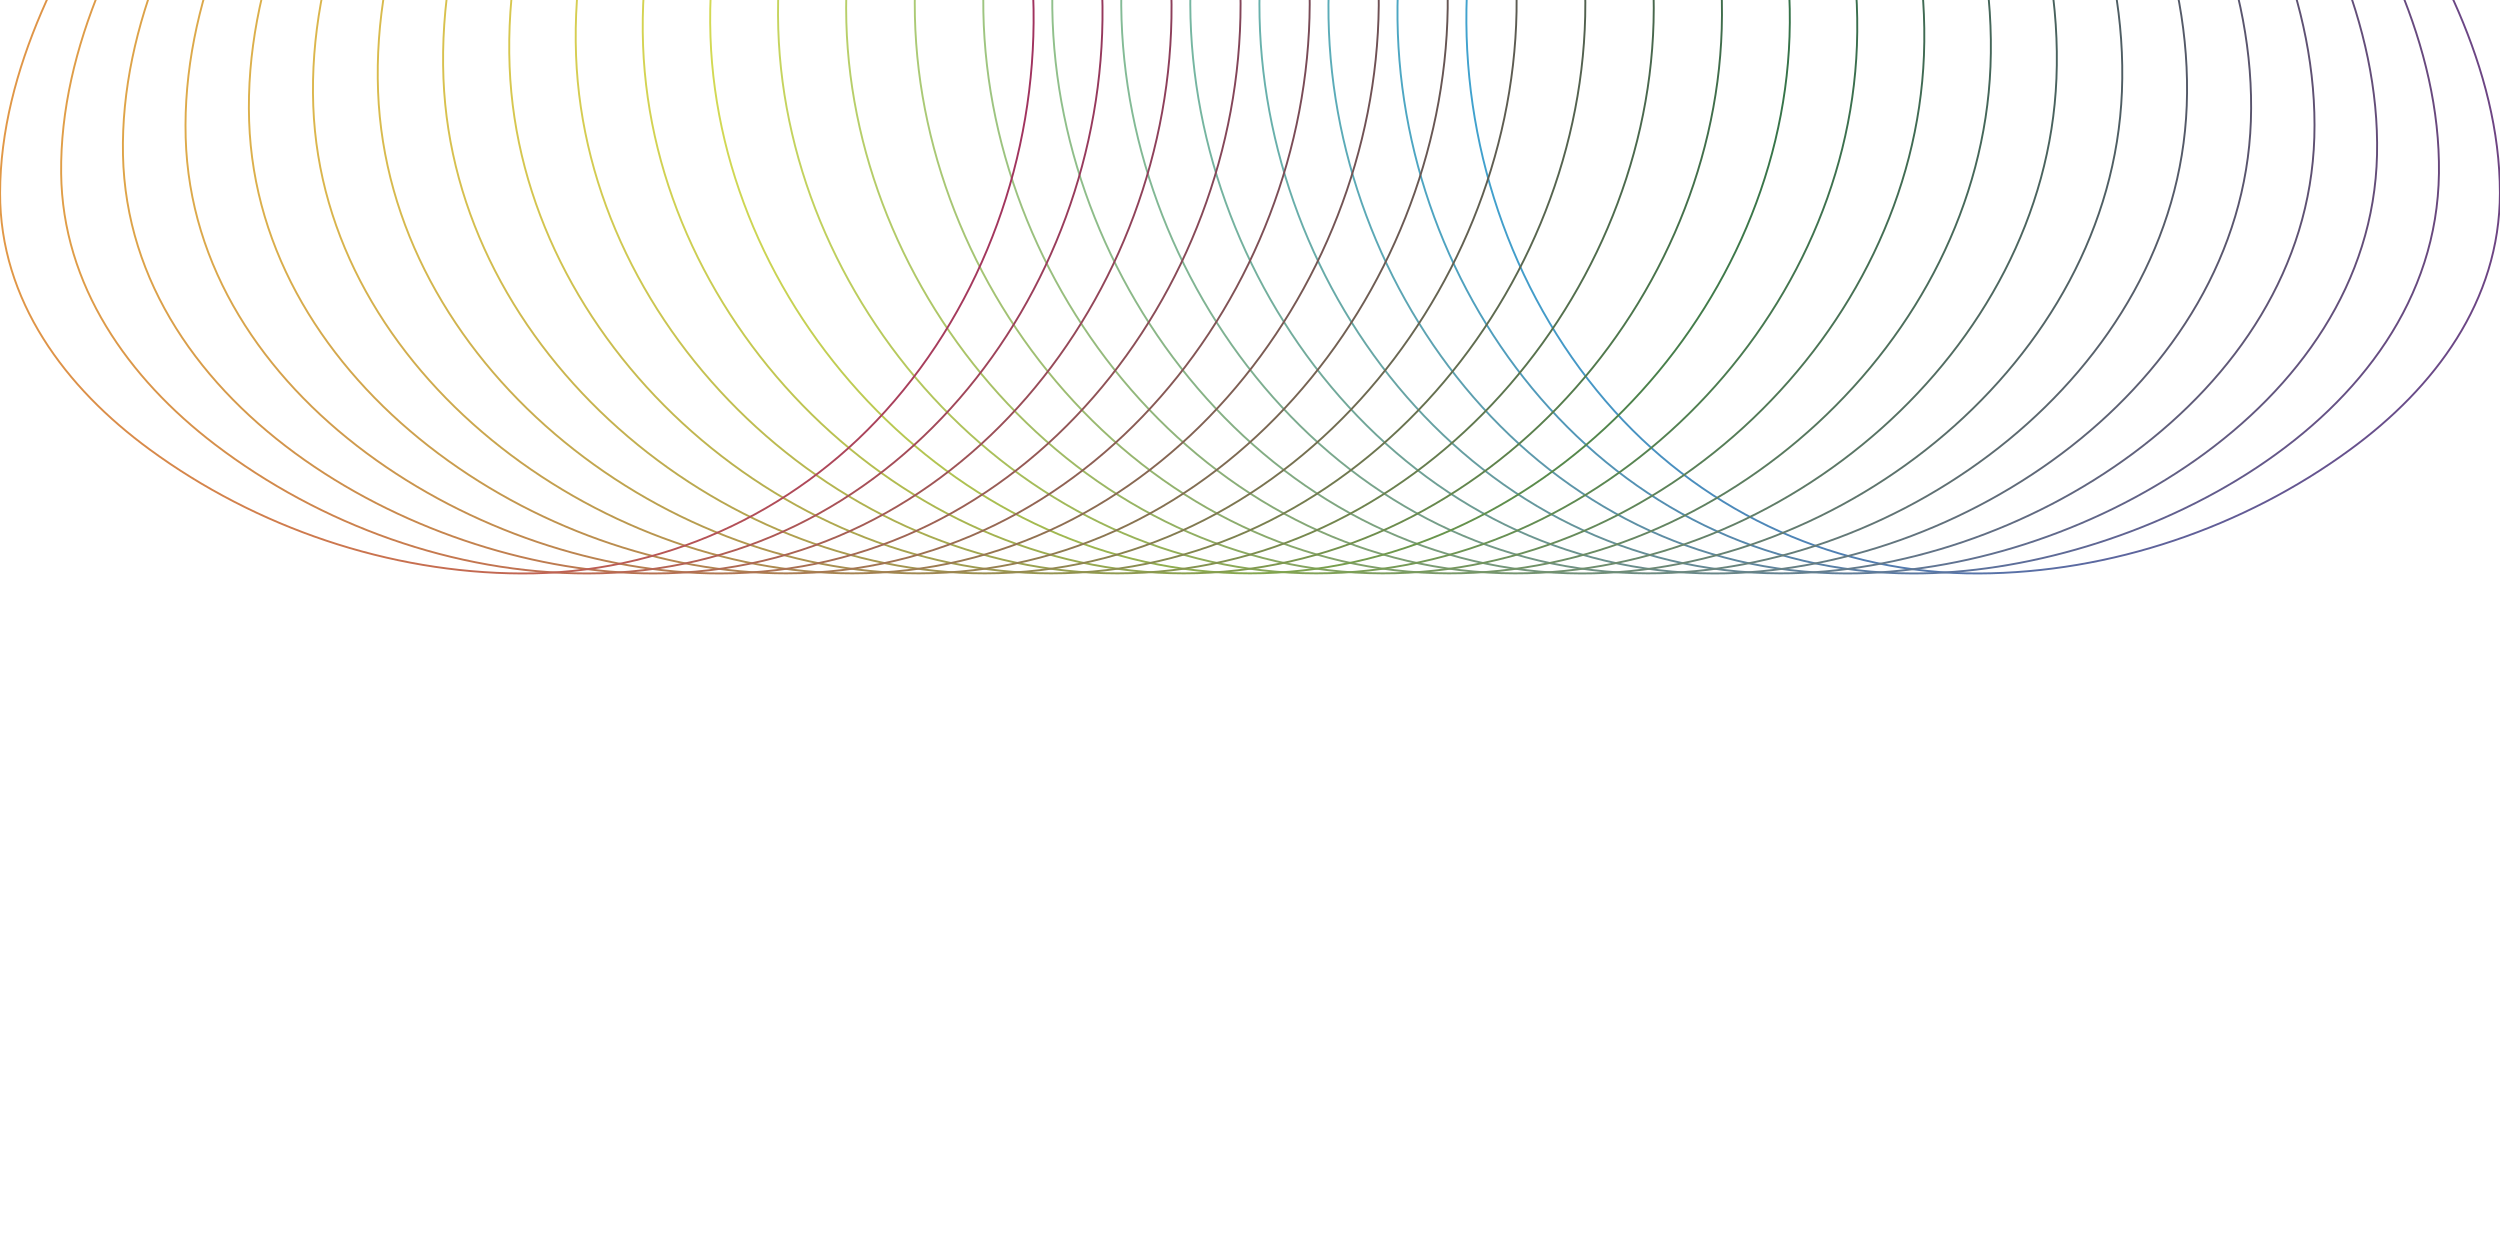
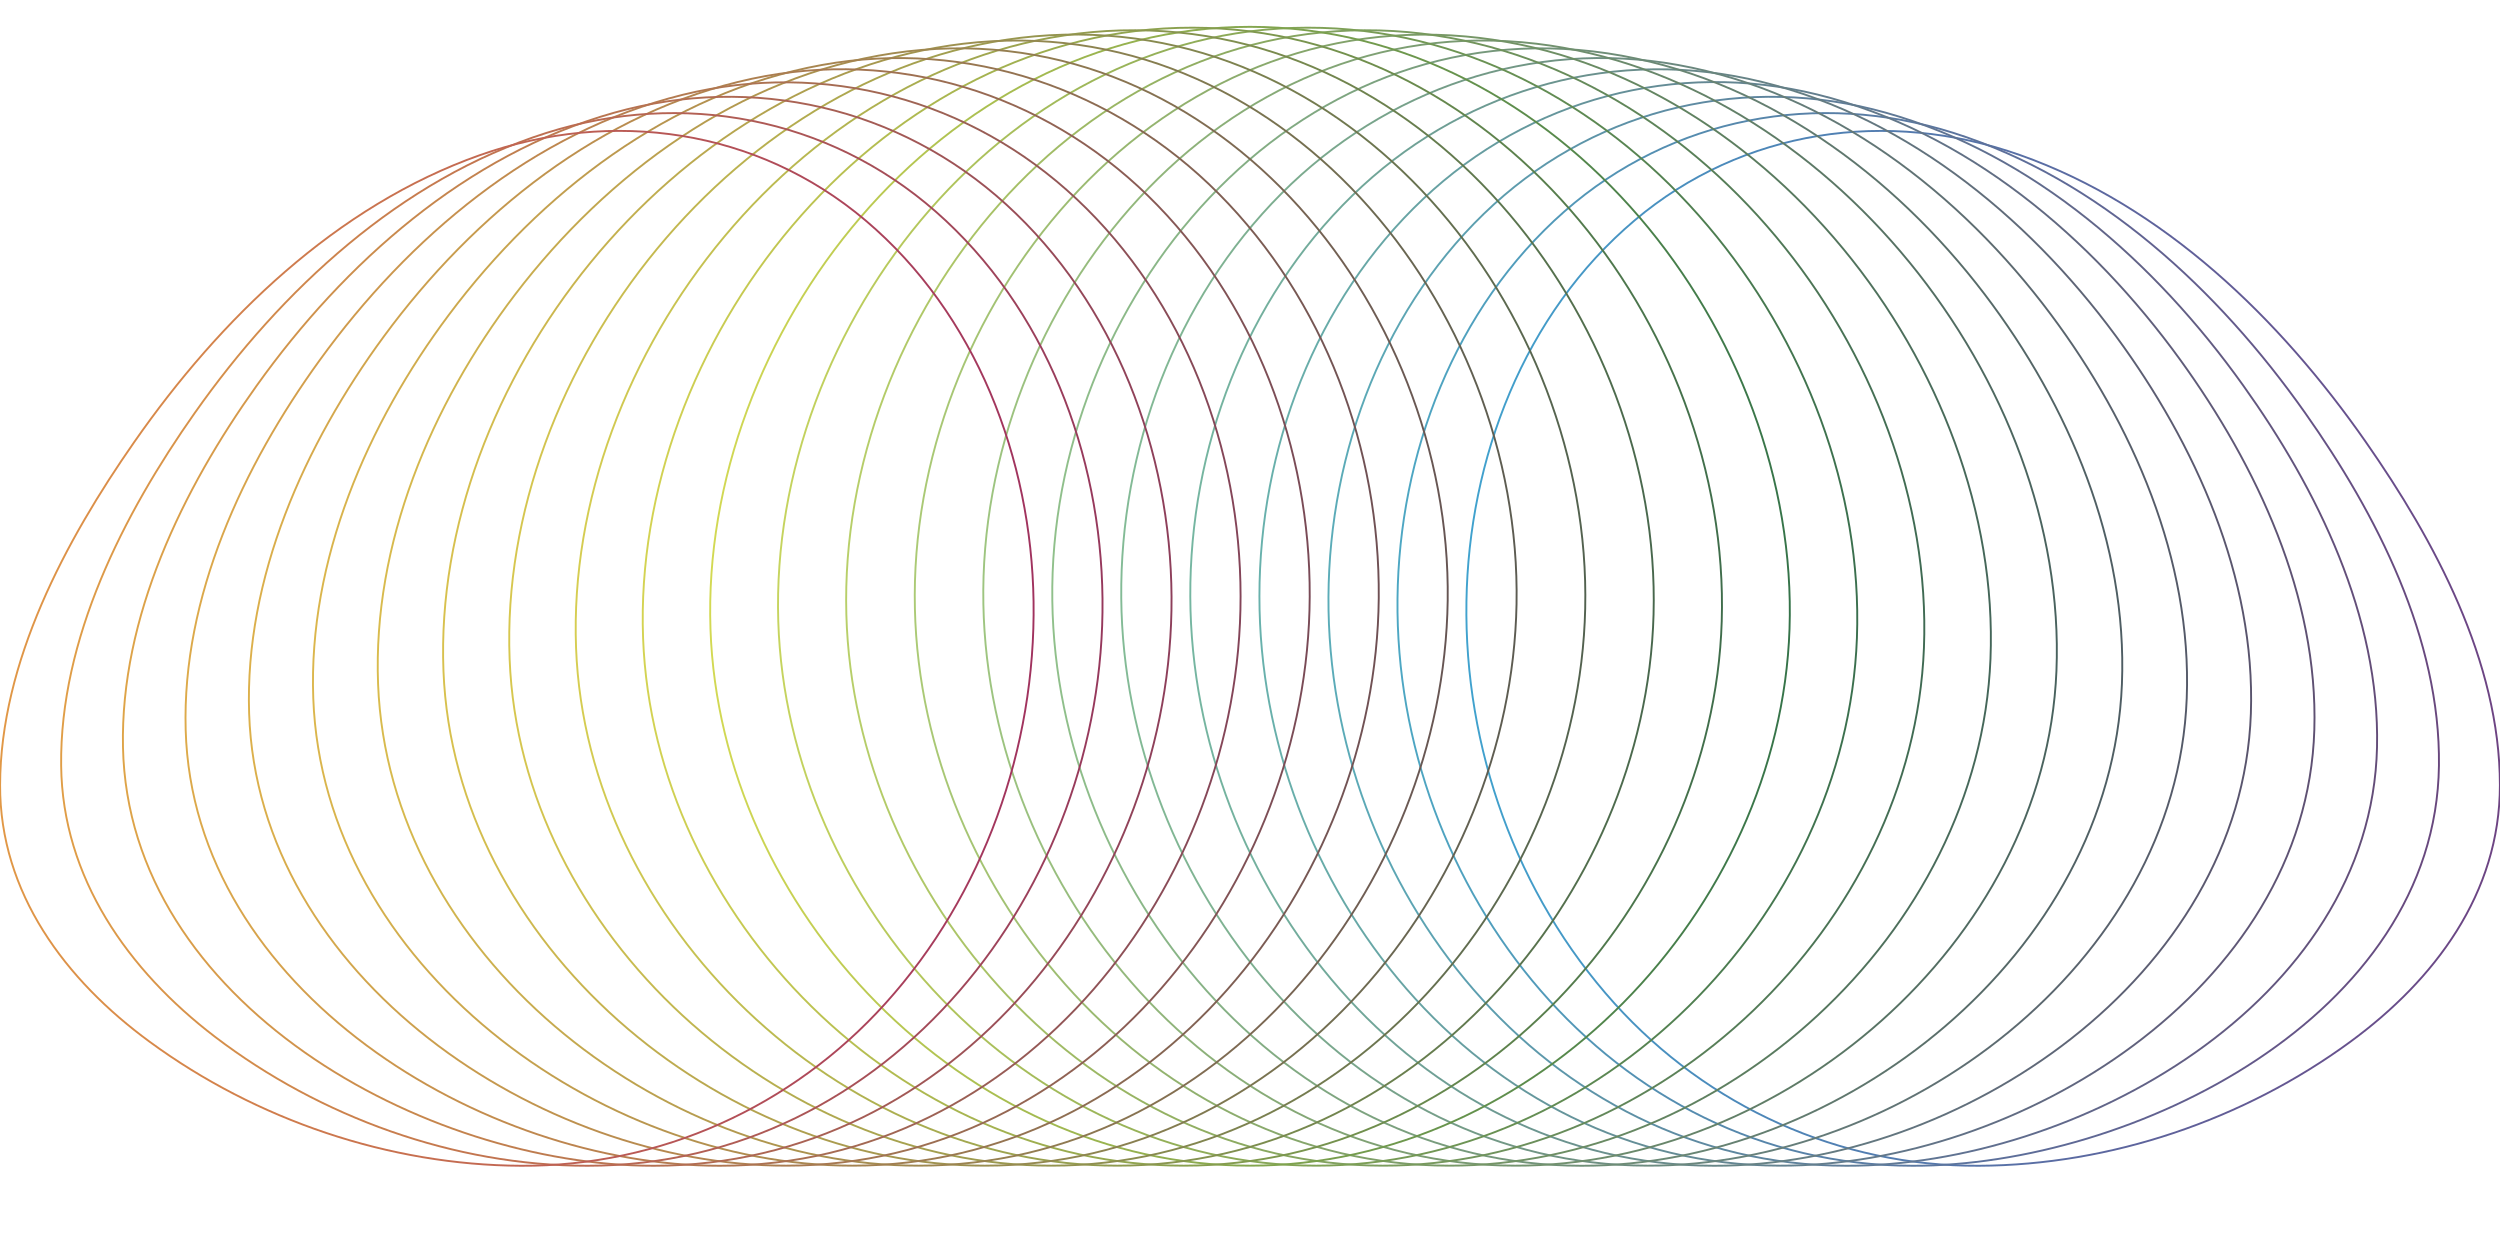
<svg xmlns="http://www.w3.org/2000/svg" version="1.1" id="Layer_1" x="0px" y="0px" viewBox="0 0 2600 1300" style="enable-background:new 0 0 2600 1300;" xml:space="preserve">
  <style type="text/css">
	.st0{fill:none;stroke:url(#SVGID_1_);stroke-width:2;stroke-miterlimit:10;}
	.st1{fill:none;stroke:url(#SVGID_2_);stroke-width:2;stroke-miterlimit:10;}
	.st2{fill:none;stroke:url(#SVGID_3_);stroke-width:2;stroke-miterlimit:10;}
	.st3{fill:none;stroke:url(#SVGID_4_);stroke-width:2;stroke-miterlimit:10;}
	.st4{fill:none;stroke:url(#SVGID_5_);stroke-width:2;stroke-miterlimit:10;}
	.st5{fill:none;stroke:url(#SVGID_6_);stroke-width:2;stroke-miterlimit:10;}
	.st6{fill:none;stroke:url(#SVGID_7_);stroke-width:2;stroke-miterlimit:10;}
	.st7{fill:none;stroke:url(#SVGID_8_);stroke-width:2;stroke-miterlimit:10;}
	.st8{fill:none;stroke:url(#SVGID_9_);stroke-width:2;stroke-miterlimit:10;}
	.st9{fill:none;stroke:url(#SVGID_10_);stroke-width:2;stroke-miterlimit:10;}
	.st10{fill:none;stroke:url(#SVGID_11_);stroke-width:2;stroke-miterlimit:10;}
	.st11{fill:none;stroke:url(#SVGID_12_);stroke-width:2;stroke-miterlimit:10;}
	.st12{fill:none;stroke:url(#SVGID_13_);stroke-width:2;stroke-miterlimit:10;}
	.st13{fill:none;stroke:url(#SVGID_14_);stroke-width:2;stroke-miterlimit:10;}
	.st14{fill:none;stroke:url(#SVGID_15_);stroke-width:2;stroke-miterlimit:10;}
	.st15{fill:none;stroke:url(#SVGID_16_);stroke-width:2;stroke-miterlimit:10;}
	.st16{fill:none;stroke:url(#SVGID_17_);stroke-width:2;stroke-miterlimit:10;}
	.st17{fill:none;stroke:url(#SVGID_18_);stroke-width:2;stroke-miterlimit:10;}
	.st18{fill:none;stroke:url(#SVGID_19_);stroke-width:2;stroke-miterlimit:10;}
	.st19{fill:none;stroke:url(#SVGID_20_);stroke-width:2;stroke-miterlimit:10;}
	.st20{fill:none;stroke:url(#SVGID_21_);stroke-width:2;stroke-miterlimit:10;}
	.st21{fill:none;stroke:url(#SVGID_22_);stroke-width:2;stroke-miterlimit:10;}
	.st22{fill:none;stroke:url(#SVGID_23_);stroke-width:2;stroke-miterlimit:10;}
</style>
  <g>
    <g>
-       <linearGradient id="SVGID_1_" gradientUnits="userSpaceOnUse" x1="1524.003" y1="58.313" x2="2600.928" y2="58.313">
+       <linearGradient id="SVGID_1_" gradientUnits="userSpaceOnUse" x1="1524.024" y1="625.724" x2="2600.9" y2="625.724" gradientTransform="matrix(1 0 0 -1 0 1300)">
        <stop offset="0" style="stop-color:#40A2CE" />
        <stop offset="1" style="stop-color:#6D4382" />
      </linearGradient>
-       <path class="st0" d="M2599.9,200.6c0,112.5-67.9,202.6-155.5,266.8c-111,81.4-249.5,128.4-386.4,129    c-144.5,0.7-281.6-61-378.9-168.8C1577,314.4,1522.7,161.5,1525.1,9.5c2.3-148.3,59.8-299.1,174.9-396.3    c112.6-95.1,263.2-116.5,400.9-67.9c149.5,52.8,270.3,170.3,359.5,298.3C2531.9-53.9,2599.9,72.2,2599.9,200.6z" />
-       <linearGradient id="SVGID_2_" gradientUnits="userSpaceOnUse" x1="1452.357" y1="49.004" x2="2537.491" y2="49.004">
+       <path class="st0" d="M2599.9,816.6c0,112.5-67.9,202.6-155.5,266.8c-111,81.4-249.5,128.4-386.4,129    c-144.5,0.7-281.6-61-378.9-168.8c-102.1-113.2-156.4-266.1-154-418.1c2.3-148.3,59.8-299.1,174.9-396.3    c112.6-95.1,263.2-116.5,400.9-67.9c149.5,52.8,270.3,170.3,359.5,298.3C2531.9,562.1,2599.9,688.2,2599.9,816.6z" />
+       <linearGradient id="SVGID_2_" gradientUnits="userSpaceOnUse" x1="1452.366" y1="634.998" x2="2537.532" y2="634.998" gradientTransform="matrix(1 0 0 -1 0 1300)">
        <stop offset="0" style="stop-color:#4DA7C3" />
        <stop offset="1" style="stop-color:#68477D" />
      </linearGradient>
-       <path class="st1" d="M2536.5,180.3c-3.4,260.8-319.6,416.5-547.4,416.1c-314.1-0.6-538.9-288.6-535.7-589.8    c1.6-150.2,59.3-302.2,173.6-402.7c111.7-98.2,263.4-126.3,404.5-81.7c151.8,48,275.6,163.3,365.8,291.2    C2471.6-81.4,2538.2,48.3,2536.5,180.3z" />
-       <linearGradient id="SVGID_3_" gradientUnits="userSpaceOnUse" x1="1380.589" y1="40.54" x2="2473.206" y2="40.54">
+       <path class="st1" d="M2536.5,796.3c-3.4,260.8-319.6,416.5-547.4,416.1c-314.1-0.6-538.9-288.6-535.7-589.8    c1.6-150.2,59.3-302.2,173.6-402.7c111.7-98.2,263.4-126.3,404.5-81.7c151.8,48,275.6,163.3,365.8,291.2    C2471.6,534.6,2538.2,664.3,2536.5,796.3z" />
+       <linearGradient id="SVGID_3_" gradientUnits="userSpaceOnUse" x1="1380.591" y1="643.467" x2="2473.206" y2="643.467" gradientTransform="matrix(1 0 0 -1 0 1300)">
        <stop offset="0" style="stop-color:#5BACB8" />
        <stop offset="1" style="stop-color:#634C78" />
      </linearGradient>
-       <path class="st2" d="M2472.1,161.1c-6.1,265.8-313.7,435.7-551.9,435.3c-314.2-0.6-540.3-290.9-538.6-591.6    c0.9-151.7,58.7-305,172.1-408.3c111-101.1,263.1-135.8,407.5-95.3c153.7,43.1,280.7,156.1,371.8,283.8    C2410-107.3,2475.2,25.7,2472.1,161.1z" />
-       <linearGradient id="SVGID_4_" gradientUnits="userSpaceOnUse" x1="1308.751" y1="32.935" x2="2408.096" y2="32.935">
+       <path class="st2" d="M2472.1,777.1c-6.1,265.8-313.7,435.7-551.9,435.3c-314.2-0.6-540.3-290.9-538.6-591.6    c0.9-151.7,58.7-305,172.1-408.3c111-101.1,263.1-135.8,407.5-95.3c153.7,43.1,280.7,156.1,371.8,283.8    C2410,508.7,2475.2,641.7,2472.1,777.1z" />
+       <linearGradient id="SVGID_4_" gradientUnits="userSpaceOnUse" x1="1308.8" y1="651.175" x2="2408.095" y2="651.175" gradientTransform="matrix(1 0 0 -1 0 1300)">
        <stop offset="0" style="stop-color:#68B1AC" />
        <stop offset="1" style="stop-color:#5E5072" />
      </linearGradient>
-       <path class="st3" d="M2406.9,143c-8.2,270.2-308,453.8-555.6,453.3c-313.8-0.6-541.7-292.1-541.5-592.3    c0.1-153.1,58-307.1,170.4-413.2c110.1-103.9,262.8-144.7,409.8-108.5c155.4,38.3,285.2,148.6,377.5,276    C2347.1-131.6,2411.1,4.5,2406.9,143z" />
-       <linearGradient id="SVGID_5_" gradientUnits="userSpaceOnUse" x1="1236.89" y1="26.201" x2="2342.193" y2="26.201">
+       <path class="st3" d="M2406.9,759c-8.2,270.2-308,453.8-555.6,453.3c-313.8-0.6-541.7-292.1-541.5-592.3    c0.1-153.1,58-307.1,170.4-413.2C1590.3,102.9,1743,62.1,1890,98.3c155.4,38.3,285.2,148.6,377.5,276    C2347.1,484.4,2411.1,620.5,2406.9,759z" />
+       <linearGradient id="SVGID_5_" gradientUnits="userSpaceOnUse" x1="1236.894" y1="657.775" x2="2342.178" y2="657.775" gradientTransform="matrix(1 0 0 -1 0 1300)">
        <stop offset="0" style="stop-color:#75B6A1" />
        <stop offset="1" style="stop-color:#59546D" />
      </linearGradient>
-       <path class="st4" d="M2340.9,126.1c-9.7,274.1-302.4,470.7-558.5,470.3c-313.1-0.6-543.2-292.3-544.5-591.8    c-0.7-154.1,57.3-308.9,168.5-417.2C1515.7-519.1,1668.2-566,1818-534.1c156.9,33.5,289.4,141,382.8,268    C2283-154.2,2345.9-15.4,2340.9,126.1z" />
-       <linearGradient id="SVGID_6_" gradientUnits="userSpaceOnUse" x1="1165.059" y1="20.348" x2="2275.537" y2="20.348">
+       <path class="st4" d="M2340.9,742.1c-9.7,274.1-302.4,470.7-558.5,470.3c-313.1-0.6-543.2-292.3-544.5-591.8    c-0.7-154.1,57.3-308.9,168.5-417.2C1515.7,96.9,1668.2,50,1818,81.9c156.9,33.5,289.4,141,382.8,268    C2283,461.8,2345.9,600.6,2340.9,742.1z" />
+       <linearGradient id="SVGID_6_" gradientUnits="userSpaceOnUse" x1="1165.075" y1="663.671" x2="2275.551" y2="663.671" gradientTransform="matrix(1 0 0 -1 0 1300)">
        <stop offset="0" style="stop-color:#83BB96" />
        <stop offset="1" style="stop-color:#545968" />
      </linearGradient>
-       <path class="st5" d="M2274.2,110.2c-10.7,277.6-296.9,486.6-560.7,486.1c-312-0.6-544.6-291.4-547.4-590.3    c-1.4-154.8,56.5-310.2,166.4-420.5c108.4-108.8,260.7-161.5,412.8-133.9c158,28.6,293.3,133.1,387.7,259.6    C2217.8-175.2,2279.8-33.9,2274.2,110.2z" />
-       <linearGradient id="SVGID_7_" gradientUnits="userSpaceOnUse" x1="1093.311" y1="15.274" x2="2208.171" y2="15.274">
+       <path class="st5" d="M2274.2,726.2c-10.7,277.6-296.9,486.6-560.7,486.1c-312-0.6-544.6-291.4-547.4-590.3    c-1.4-154.8,56.5-310.2,166.4-420.5C1440.9,92.7,1593.2,40,1745.3,67.6c158,28.6,293.3,133.1,387.7,259.6    C2217.8,440.8,2279.8,582.1,2274.2,726.2z" />
+       <linearGradient id="SVGID_7_" gradientUnits="userSpaceOnUse" x1="1093.346" y1="668.666" x2="2208.193" y2="668.666" gradientTransform="matrix(1 0 0 -1 0 1300)">
        <stop offset="0" style="stop-color:#90C08B" />
        <stop offset="1" style="stop-color:#4E5D63" />
      </linearGradient>
-       <path class="st6" d="M2206.8,95.5c-11.4,280.6-291.4,501.3-562.2,500.9c-310.5-0.5-546-289.6-550.2-587.7    c-4.3-309.7,248.2-618.6,577.6-569.2c158.9,23.8,296.7,125.1,392.3,250.9C2151.6-194.7,2212.7-51,2206.8,95.5z" />
-       <linearGradient id="SVGID_8_" gradientUnits="userSpaceOnUse" x1="1021.692" y1="11.244" x2="2140.15" y2="11.244">
+       <path class="st6" d="M2206.8,711.5c-11.4,280.6-291.4,501.3-562.2,500.9c-310.5-0.5-546-289.6-550.2-587.7    C1090.1,315,1342.6,6.1,1672,55.5c158.9,23.8,296.7,125.1,392.3,250.9C2151.6,421.3,2212.7,565,2206.8,711.5z" />
+       <linearGradient id="SVGID_8_" gradientUnits="userSpaceOnUse" x1="1021.602" y1="672.78" x2="2140.132" y2="672.78" gradientTransform="matrix(1 0 0 -1 0 1300)">
        <stop offset="0" style="stop-color:#9EC580" />
        <stop offset="1" style="stop-color:#49625E" />
      </linearGradient>
-       <path class="st7" d="M2138.7,81.8c-11.6,283.4-285.9,515-563.1,514.5c-308.6-0.5-547.3-286.7-552.9-584    c-5.8-309.9,246.2-622.1,575.4-582.8C1899.1-534.6,2151-217.5,2138.7,81.8z" />
-       <linearGradient id="SVGID_9_" gradientUnits="userSpaceOnUse" x1="950.257" y1="8.111" x2="2071.503" y2="8.111">
+       <path class="st7" d="M2138.7,697.8c-11.6,283.4-285.9,515-563.1,514.5c-308.6-0.5-547.3-286.7-552.9-584    c-5.8-309.9,246.2-622.1,575.4-582.8C1899.1,81.4,2151,398.5,2138.7,697.8z" />
+       <linearGradient id="SVGID_9_" gradientUnits="userSpaceOnUse" x1="950.349" y1="675.849" x2="2071.526" y2="675.849" gradientTransform="matrix(1 0 0 -1 0 1300)">
        <stop offset="0" style="stop-color:#ABCA75" />
        <stop offset="1" style="stop-color:#446659" />
      </linearGradient>
-       <path class="st8" d="M2070.1,69.3c-11.6,285.8-280.4,527.5-563.3,527c-306.3-0.5-548.5-282.9-555.3-579.1    c-7.2-309.8,244.3-624.6,572.6-595.3C1830.9-550.9,2082.3-232.8,2070.1,69.3z" />
-       <linearGradient id="SVGID_10_" gradientUnits="userSpaceOnUse" x1="879.058" y1="5.875" x2="2002.296" y2="5.875">
+       <path class="st8" d="M2070.1,685.3c-11.6,285.8-280.4,527.5-563.3,527c-306.3-0.5-548.5-282.9-555.3-579.1    c-7.2-309.8,244.3-624.6,572.6-595.3C1830.9,65.1,2082.3,383.2,2070.1,685.3z" />
+       <linearGradient id="SVGID_10_" gradientUnits="userSpaceOnUse" x1="878.995" y1="678.12" x2="2002.306" y2="678.12" gradientTransform="matrix(1 0 0 -1 0 1300)">
        <stop offset="0" style="stop-color:#B8CF69" />
        <stop offset="1" style="stop-color:#3F6A53" />
      </linearGradient>
-       <path class="st9" d="M2000.9,57.8c-11.3,287.9-275,539-563.1,538.5c-303.6-0.5-549.5-278.2-557.6-573.2    C871.8-286.4,1123-603,1449.5-583.7C1761.8-565.2,2012.8-246.5,2000.9,57.8z" />
-       <linearGradient id="SVGID_11_" gradientUnits="userSpaceOnUse" x1="808.149" y1="4.534" x2="1932.581" y2="4.534">
+       <path class="st9" d="M2000.9,673.8c-11.3,287.9-275,539-563.1,538.5c-303.6-0.5-549.5-278.2-557.6-573.2    C871.8,329.6,1123,13,1449.5,32.3C1761.8,50.8,2012.8,369.5,2000.9,673.8z" />
+       <linearGradient id="SVGID_11_" gradientUnits="userSpaceOnUse" x1="808.133" y1="679.456" x2="1932.574" y2="679.456" gradientTransform="matrix(1 0 0 -1 0 1300)">
        <stop offset="0" style="stop-color:#C6D45E" />
        <stop offset="1" style="stop-color:#3A6F4E" />
      </linearGradient>
-       <path class="st10" d="M1931.2,47.5c-10.8,290.5-269.1,548.8-562.3,548.8c-300.9,0-550.4-272.5-559.5-566.2    c-9.6-308.7,241.3-626.7,565.4-617.1C1691.7-577.7,1942.6-258.7,1931.2,47.5z" />
-       <linearGradient id="SVGID_12_" gradientUnits="userSpaceOnUse" x1="737.584" y1="4.087" x2="1862.415" y2="4.087">
+       <path class="st10" d="M1931.2,663.5c-10.8,290.5-269.1,548.8-562.3,548.8c-300.9,0-550.4-272.5-559.5-566.2    C799.8,337.4,1050.7,19.4,1374.8,29C1691.7,38.3,1942.6,357.3,1931.2,663.5z" />
+       <linearGradient id="SVGID_12_" gradientUnits="userSpaceOnUse" x1="737.576" y1="679.9" x2="1862.424" y2="679.9" gradientTransform="matrix(1 0 0 -1 0 1300)">
        <stop offset="0" style="stop-color:#D3D953" />
        <stop offset="1" style="stop-color:#357349" />
      </linearGradient>
-       <path class="st11" d="M1861.1,38.2c-10,292.2-263.8,558.1-561.1,558.1c-297.3,0-551.1-265.8-561.1-558.1    C728.3-269.4,979.2-588.1,1300-588.1S1871.7-269.4,1861.1,38.2z" />
-       <linearGradient id="SVGID_13_" gradientUnits="userSpaceOnUse" x1="667.417" y1="4.534" x2="1791.85" y2="4.534">
+       <path class="st11" d="M1861.1,654.2c-10,292.2-263.8,558.1-561.1,558.1S748.9,946.5,738.9,654.2C728.3,346.6,979.2,27.9,1300,27.9    S1871.7,346.6,1861.1,654.2z" />
+       <linearGradient id="SVGID_13_" gradientUnits="userSpaceOnUse" x1="667.426" y1="679.456" x2="1791.867" y2="679.456" gradientTransform="matrix(1 0 0 -1 0 1300)">
        <stop offset="0" style="stop-color:#D4D352" />
        <stop offset="1" style="stop-color:#3F6D4B" />
      </linearGradient>
-       <path class="st12" d="M1790.6,30.1c-9.1,293.7-258.6,566.2-559.5,566.2c-293.2,0-551.5-258.3-562.3-548.8    C657.4-258.7,908.3-577.7,1225.2-587C1549.3-596.6,1800.2-278.6,1790.6,30.1z" />
-       <linearGradient id="SVGID_14_" gradientUnits="userSpaceOnUse" x1="597.733" y1="5.875" x2="1720.941" y2="5.875">
+       <path class="st12" d="M1790.6,646.1c-9.1,293.7-258.6,566.2-559.5,566.2c-293.2,0-551.5-258.3-562.3-548.8    C657.4,357.3,908.3,38.3,1225.2,29C1549.3,19.4,1800.2,337.4,1790.6,646.1z" />
+       <linearGradient id="SVGID_14_" gradientUnits="userSpaceOnUse" x1="597.719" y1="678.12" x2="1720.909" y2="678.12" gradientTransform="matrix(1 0 0 -1 0 1300)">
        <stop offset="0" style="stop-color:#D6CD51" />
        <stop offset="1" style="stop-color:#48674D" />
      </linearGradient>
-       <path class="st13" d="M1719.7,23.1c-8,295-253.5,573.2-557.6,573.2C874.3,596.3,610,346,599.1,57.8    c-11.5-303.9,239.1-623,551.4-641.5C1477-603,1728.2-286.4,1719.7,23.1z" />
-       <linearGradient id="SVGID_15_" gradientUnits="userSpaceOnUse" x1="528.527" y1="8.111" x2="1649.742" y2="8.111">
+       <path class="st13" d="M1719.7,639.1c-8,295-253.5,573.2-557.6,573.2c-287.8,0-552.1-250.3-563-538.5    c-11.5-303.9,239.1-623,551.4-641.5C1477,13,1728.2,329.6,1719.7,639.1z" />
+       <linearGradient id="SVGID_15_" gradientUnits="userSpaceOnUse" x1="528.594" y1="675.894" x2="1649.751" y2="675.894" gradientTransform="matrix(1 0 0 -1 0 1300)">
        <stop offset="0" style="stop-color:#D7C74F" />
        <stop offset="1" style="stop-color:#52614F" />
      </linearGradient>
-       <path class="st14" d="M1648.6,17.2c-6.8,296.2-248.5,579.1-555.3,579.1c-282.7,0-552.2-241-563.3-527    C518.1-232.3,769.1-550.9,1076-578.2C1404.2-607.4,1655.8-292.7,1648.6,17.2z" />
-       <linearGradient id="SVGID_16_" gradientUnits="userSpaceOnUse" x1="459.88" y1="11.244" x2="1578.307" y2="11.244">
+       <path class="st14" d="M1648.6,633.2c-6.8,296.2-248.5,579.1-555.3,579.1c-282.7,0-552.2-241-563.3-527    C518.1,383.7,769.1,65.1,1076,37.8C1404.2,8.6,1655.8,323.3,1648.6,633.2z" />
+       <linearGradient id="SVGID_16_" gradientUnits="userSpaceOnUse" x1="459.801" y1="672.772" x2="1578.298" y2="672.772" gradientTransform="matrix(1 0 0 -1 0 1300)">
        <stop offset="0" style="stop-color:#D8C14E" />
        <stop offset="1" style="stop-color:#5C5B51" />
      </linearGradient>
-       <path class="st15" d="M1577.2,12.3c-5.6,297.2-243.7,583.9-552.9,584c-277,0-551.9-230.9-563.1-514.5    c-11.8-298.9,239.6-616.4,540.5-652.3C1331-609.7,1583-297.6,1577.2,12.3z" />
-       <linearGradient id="SVGID_17_" gradientUnits="userSpaceOnUse" x1="391.857" y1="15.274" x2="1506.688" y2="15.274">
+       <path class="st15" d="M1577.2,628.3c-5.6,297.2-243.7,583.9-552.9,584c-277,0-551.9-230.9-563.1-514.5    C449.4,398.9,700.8,81.4,1001.7,45.5C1331,6.3,1583,318.4,1577.2,628.3z" />
+       <linearGradient id="SVGID_17_" gradientUnits="userSpaceOnUse" x1="391.83" y1="668.717" x2="1506.657" y2="668.717" gradientTransform="matrix(1 0 0 -1 0 1300)">
        <stop offset="0" style="stop-color:#D9BB4D" />
        <stop offset="1" style="stop-color:#665553" />
      </linearGradient>
-       <path class="st16" d="M1505.6,8.6c-4.2,298.1-239.1,587.7-550.2,587.7c-270.6,0-551.3-220-562.2-500.9    c-5.7-146.1,55.1-290.3,142.5-405.1C631.5-435.4,769-536.7,928-560.5C1257.4-609.9,1510-301.1,1505.6,8.6z" />
-       <linearGradient id="SVGID_18_" gradientUnits="userSpaceOnUse" x1="324.489" y1="20.349" x2="1434.94" y2="20.349">
+       <path class="st16" d="M1505.6,624.6c-4.2,298.1-239.1,587.7-550.2,587.7c-270.6,0-551.3-220-562.2-500.9    c-5.7-146.1,55.1-290.3,142.5-405.1C631.5,180.6,769,79.3,928,55.5C1257.4,6.1,1510,314.9,1505.6,624.6z" />
+       <linearGradient id="SVGID_18_" gradientUnits="userSpaceOnUse" x1="324.482" y1="663.657" x2="1434.925" y2="663.657" gradientTransform="matrix(1 0 0 -1 0 1300)">
        <stop offset="0" style="stop-color:#DBB64C" />
        <stop offset="1" style="stop-color:#6F5054" />
      </linearGradient>
-       <path class="st17" d="M1433.9,6c-2.8,298.9-234.8,590.3-547.4,590.3c-263.6,0-550.5-208.4-560.7-486.1    c-5.3-143.7,56.3-285.6,141.2-399c94.6-126.4,229.6-230.9,387.7-259.6c151.9-27.5,304.6,25,412.8,133.9    C1377.3-304,1435.3-149,1433.9,6z" />
-       <linearGradient id="SVGID_19_" gradientUnits="userSpaceOnUse" x1="257.83" y1="26.201" x2="1363.108" y2="26.201">
+       <path class="st17" d="M1433.9,622c-2.8,298.9-234.8,590.3-547.4,590.3c-263.6,0-550.5-208.4-560.7-486.1    c-5.3-143.7,56.3-285.6,141.2-399C561.6,200.8,696.6,96.3,854.7,67.6c151.9-27.5,304.6,25,412.8,133.9    C1377.3,312,1435.3,467,1433.9,622z" />
+       <linearGradient id="SVGID_19_" gradientUnits="userSpaceOnUse" x1="257.842" y1="657.845" x2="1363.106" y2="657.845" gradientTransform="matrix(1 0 0 -1 0 1300)">
        <stop offset="0" style="stop-color:#DCB04B" />
        <stop offset="1" style="stop-color:#794A56" />
      </linearGradient>
-       <path class="st18" d="M1362.1,4.5c-1.3,299.6-230.8,591.8-544.5,591.8c-255.8,0.1-549.3-196.1-558.5-470.3    C254.3-15.1,317-154.2,399.2-266.1c93.4-127,225.9-234.5,382.8-268c149.7-32,302.3,15,411.6,121.4    C1304.8-304.4,1362.8-149.6,1362.1,4.5z" />
-       <linearGradient id="SVGID_20_" gradientUnits="userSpaceOnUse" x1="191.923" y1="32.935" x2="1291.248" y2="32.935">
+       <path class="st18" d="M1362.1,620.5c-1.3,299.6-230.8,591.8-544.5,591.8c-255.8,0.1-549.3-196.1-558.5-470.3    c-4.8-141.1,57.9-280.2,140.1-392.1c93.4-127,225.9-234.5,382.8-268c149.7-32,302.3,15,411.6,121.4    C1304.8,311.6,1362.8,466.4,1362.1,620.5z" />
+       <linearGradient id="SVGID_20_" gradientUnits="userSpaceOnUse" x1="191.93" y1="650.99" x2="1291.2" y2="650.99" gradientTransform="matrix(1 0 0 -1 0 1300)">
        <stop offset="0" style="stop-color:#DDAA4A" />
        <stop offset="1" style="stop-color:#834458" />
      </linearGradient>
-       <path class="st19" d="M1290.2,4.1c0.2,300.2-227.2,592.2-541.5,592.3c-247.2,0.1-548-183.1-555.6-453.3    c-3.9-138.4,59.8-274.5,139.4-384.5c92.2-127.4,222.2-237.7,377.5-276c147.2-36.3,299.5,4.7,409.8,108.5    C1232.3-303.3,1290.1-148.9,1290.2,4.1z" />
-       <linearGradient id="SVGID_21_" gradientUnits="userSpaceOnUse" x1="126.808" y1="40.54" x2="1219.41" y2="40.54">
+       <path class="st19" d="M1290.2,620.1c0.2,300.2-227.2,592.2-541.5,592.3c-247.2,0.1-548-183.1-555.6-453.3    c-3.9-138.4,59.8-274.5,139.4-384.5c92.2-127.4,222.2-237.7,377.5-276c147.2-36.3,299.5,4.7,409.8,108.5    C1232.3,312.7,1290.1,467.1,1290.2,620.1z" />
+       <linearGradient id="SVGID_21_" gradientUnits="userSpaceOnUse" x1="126.813" y1="643.467" x2="1219.409" y2="643.467" gradientTransform="matrix(1 0 0 -1 0 1300)">
        <stop offset="0" style="stop-color:#DEA448" />
        <stop offset="1" style="stop-color:#8D3E5A" />
      </linearGradient>
-       <path class="st20" d="M1218.4,4.8c1.7,300.7-223.9,591.5-538.6,591.6C442,596.4,133.5,426.9,127.9,161.1    C125.1,25.9,190-107.3,267-215c91.2-127.7,218.1-240.6,371.8-283.8c144.3-40.5,296.4-5.8,407.5,95.3    C1159.7-300.2,1217.5-146.9,1218.4,4.8z" />
-       <linearGradient id="SVGID_22_" gradientUnits="userSpaceOnUse" x1="62.516" y1="49.005" x2="1147.642" y2="49.005">
+       <path class="st20" d="M1218.4,620.8c1.7,300.7-223.9,591.5-538.6,591.6c-237.8,0-546.3-169.5-551.9-435.3    C125.1,641.9,190,508.7,267,401c91.2-127.7,218.1-240.6,371.8-283.8c144.3-40.5,296.4-5.8,407.5,95.3    C1159.7,315.8,1217.5,469.1,1218.4,620.8z" />
+       <linearGradient id="SVGID_22_" gradientUnits="userSpaceOnUse" x1="62.575" y1="634.989" x2="1147.634" y2="634.989" gradientTransform="matrix(1 0 0 -1 0 1300)">
        <stop offset="0" style="stop-color:#E09E47" />
        <stop offset="1" style="stop-color:#96385C" />
      </linearGradient>
-       <path class="st21" d="M1146.6,6.6c3.2,301.2-221.1,589.7-535.7,589.8c-138.3,0-277.8-50.6-387.4-134.2    c-90-68.7-158.6-165.3-159.9-281.9C62.1,48.5,128.4-81.3,202.6-186.6c90.1-127.9,214.1-243.2,365.8-291.2    C709.7-522.4,861-494.2,973-396.1C1087.4-295.9,1145-143.4,1146.6,6.6z" />
-       <linearGradient id="SVGID_23_" gradientUnits="userSpaceOnUse" x1="-0.931" y1="58.311" x2="1075.996" y2="58.311">
+       <path class="st21" d="M1146.6,622.6c3.2,301.2-221.1,589.7-535.7,589.8c-138.3,0-277.8-50.6-387.4-134.2    c-90-68.7-158.6-165.3-159.9-281.9c-1.5-131.8,64.8-261.6,139-366.9c90.1-127.9,214.1-243.2,365.8-291.2    C709.7,93.6,861,121.8,973,219.9C1087.4,320.1,1145,472.6,1146.6,622.6z" />
+       <linearGradient id="SVGID_23_" gradientUnits="userSpaceOnUse" x1="-0.901" y1="625.736" x2="1075.97" y2="625.736" gradientTransform="matrix(1 0 0 -1 0 1300)">
        <stop offset="0" style="stop-color:#E19846" />
        <stop offset="1" style="stop-color:#A0325E" />
      </linearGradient>
-       <path class="st22" d="M1074.9,9.5c2.3,152-51.9,304.9-154.1,418.1C823.6,535.4,686.5,597.1,542,596.4    c-136.9-0.6-275.4-47.6-386.4-129C68.2,403.4-0.2,312.7,0.1,200.6c0.3-128.1,68.1-254.5,139.6-357    c89.2-127.9,210-245.5,359.5-298.3c137.7-48.6,288.3-27.3,400.9,67.9C1015.1-289.6,1072.7-138.8,1074.9,9.5z" />
+       <path class="st22" d="M1074.9,625.5c2.3,152-51.9,304.9-154.1,418.1c-97.2,107.8-234.3,169.5-378.8,168.8    c-136.9-0.6-275.4-47.6-386.4-129C68.2,1019.4-0.2,928.7,0.1,816.6c0.3-128.1,68.1-254.5,139.6-357    c89.2-127.9,210-245.5,359.5-298.3c137.7-48.6,288.3-27.3,400.9,67.9C1015.1,326.4,1072.7,477.2,1074.9,625.5z" />
    </g>
  </g>
</svg>
